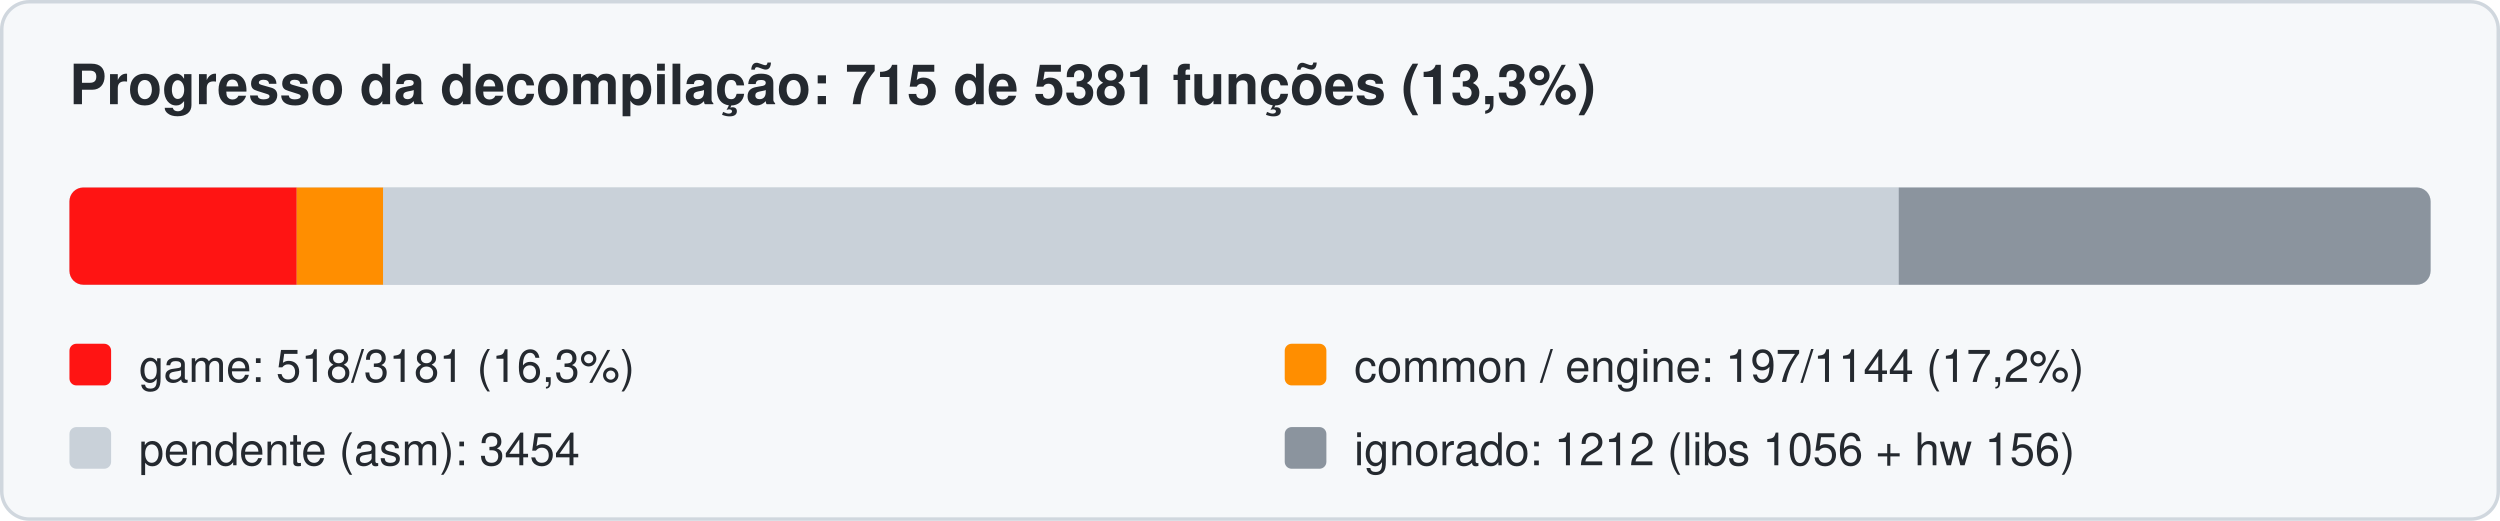
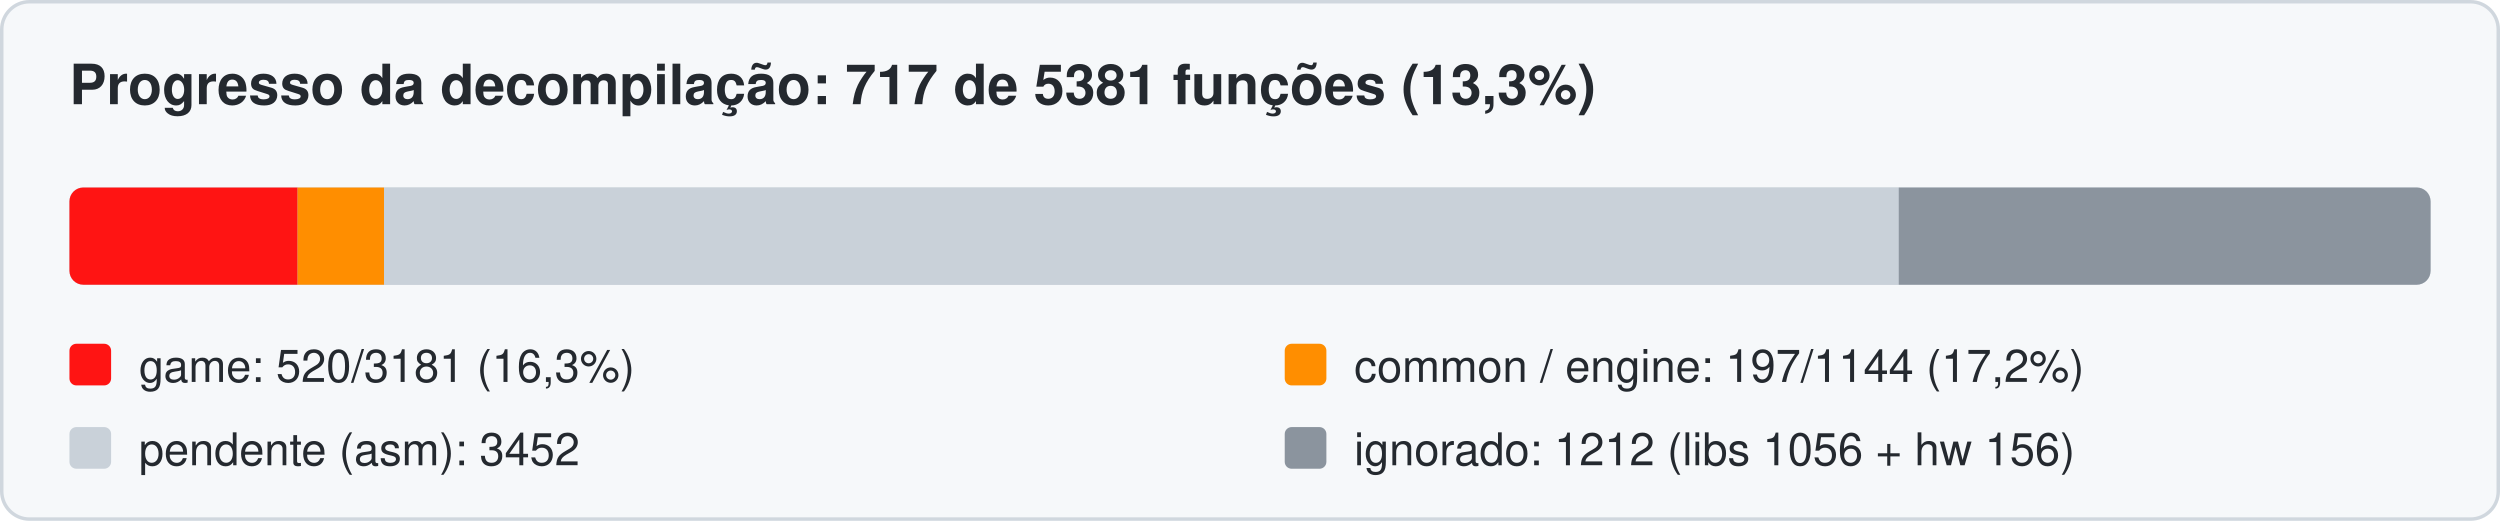
- <svg xmlns="http://www.w3.org/2000/svg" width="720" height="150" viewBox="0 0 720 150" role="img" aria-label="War of the Monsters: 715 de 5381 funcoes decompiladas (13,3%), 1212 ignoradas">
+ <svg xmlns="http://www.w3.org/2000/svg" width="720" height="150" viewBox="0 0 720 150" role="img" aria-label="War of the Monsters: 717 de 5381 funcoes decompiladas (13,3%), 1212 ignoradas">
  <rect x="0.5" y="0.5" width="719" height="149" rx="8" fill="#f6f8fa" stroke="#d0d7de" />
  <g font-family="-apple-system, 'Segoe UI', Helvetica, Arial, sans-serif">
-     <text x="20" y="30" font-size="16" font-weight="600" fill="#24292f">Progresso da decompilação: 715 de 5381 funções (13,3%)</text>
+     <text x="20" y="30" font-size="16" font-weight="600" fill="#24292f">Progresso da decompilação: 717 de 5381 funções (13,3%)</text>
    <rect x="20" y="54" width="680" height="28" rx="4" fill="#c9d1d9" />
    <clipPath id="r">
      <rect x="20" y="54" width="680" height="28" rx="4" />
    </clipPath>
    <g clip-path="url(#r)">
-       <rect x="20.00" y="54" width="65.46" height="28" fill="#ff1413" />
-       <rect x="85.46" y="54" width="24.90" height="28" fill="#ff8e00" />
-       <rect x="110.35" y="54" width="436.48" height="28" fill="#c9d1d9" />
+       <rect x="20.00" y="54" width="65.71" height="28" fill="#ff1413" />
+       <rect x="85.71" y="54" width="24.90" height="28" fill="#ff8e00" />
+       <rect x="110.61" y="54" width="436.23" height="28" fill="#c9d1d9" />
      <rect x="546.84" y="54" width="153.16" height="28" fill="#8b949e" />
    </g>
    <rect x="20" y="99" width="12" height="12" rx="2" fill="#ff1413" />
-     <text x="40" y="110" font-size="13" fill="#24292f">game: 518/3181 (16,3%)</text>
+     <text x="40" y="110" font-size="13" fill="#24292f">game: 520/3181 (16,3%)</text>
    <rect x="370" y="99" width="12" height="12" rx="2" fill="#ff8e00" />
    <text x="390" y="110" font-size="13" fill="#24292f">common / engine: 197/1144 (17,2%)</text>
    <rect x="20" y="123" width="12" height="12" rx="2" fill="#c9d1d9" />
-     <text x="40" y="134" font-size="13" fill="#24292f">pendente (asm): 3454</text>
+     <text x="40" y="134" font-size="13" fill="#24292f">pendente (asm): 3452</text>
    <rect x="370" y="123" width="12" height="12" rx="2" fill="#8b949e" />
    <text x="390" y="134" font-size="13" fill="#24292f">ignorado: 1212 (libs 1056 + hw 156)</text>
  </g>
</svg>
